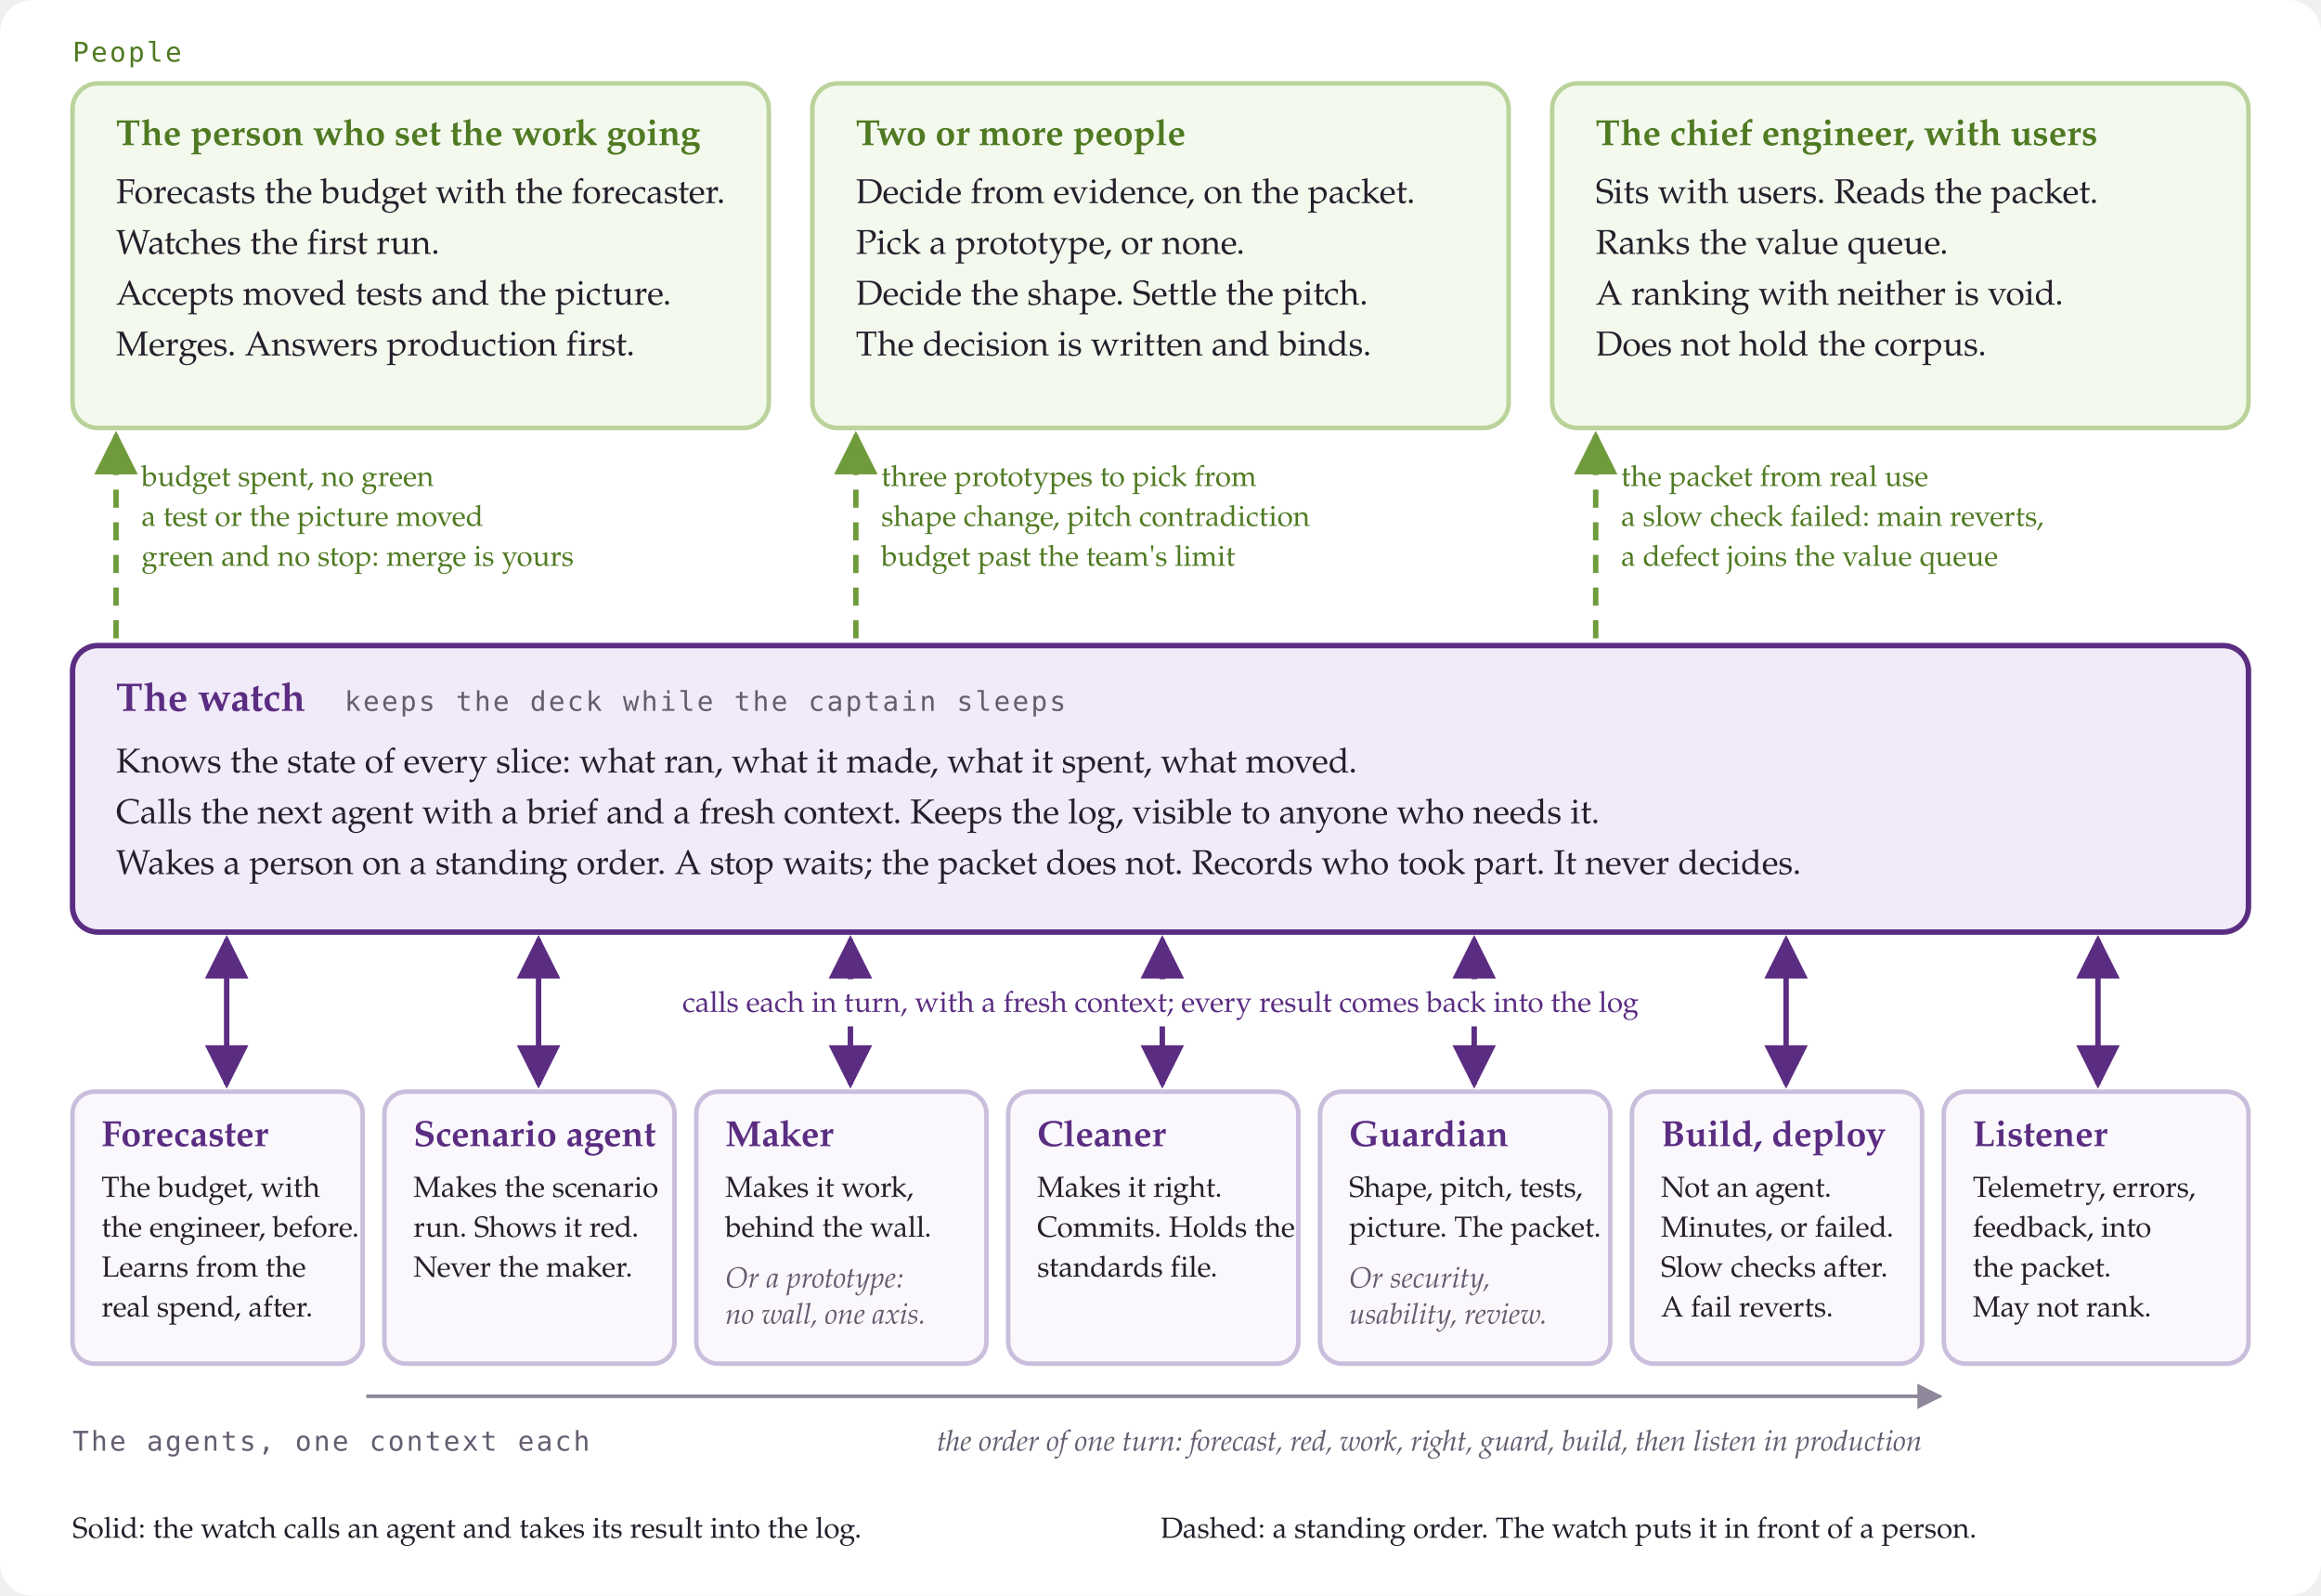
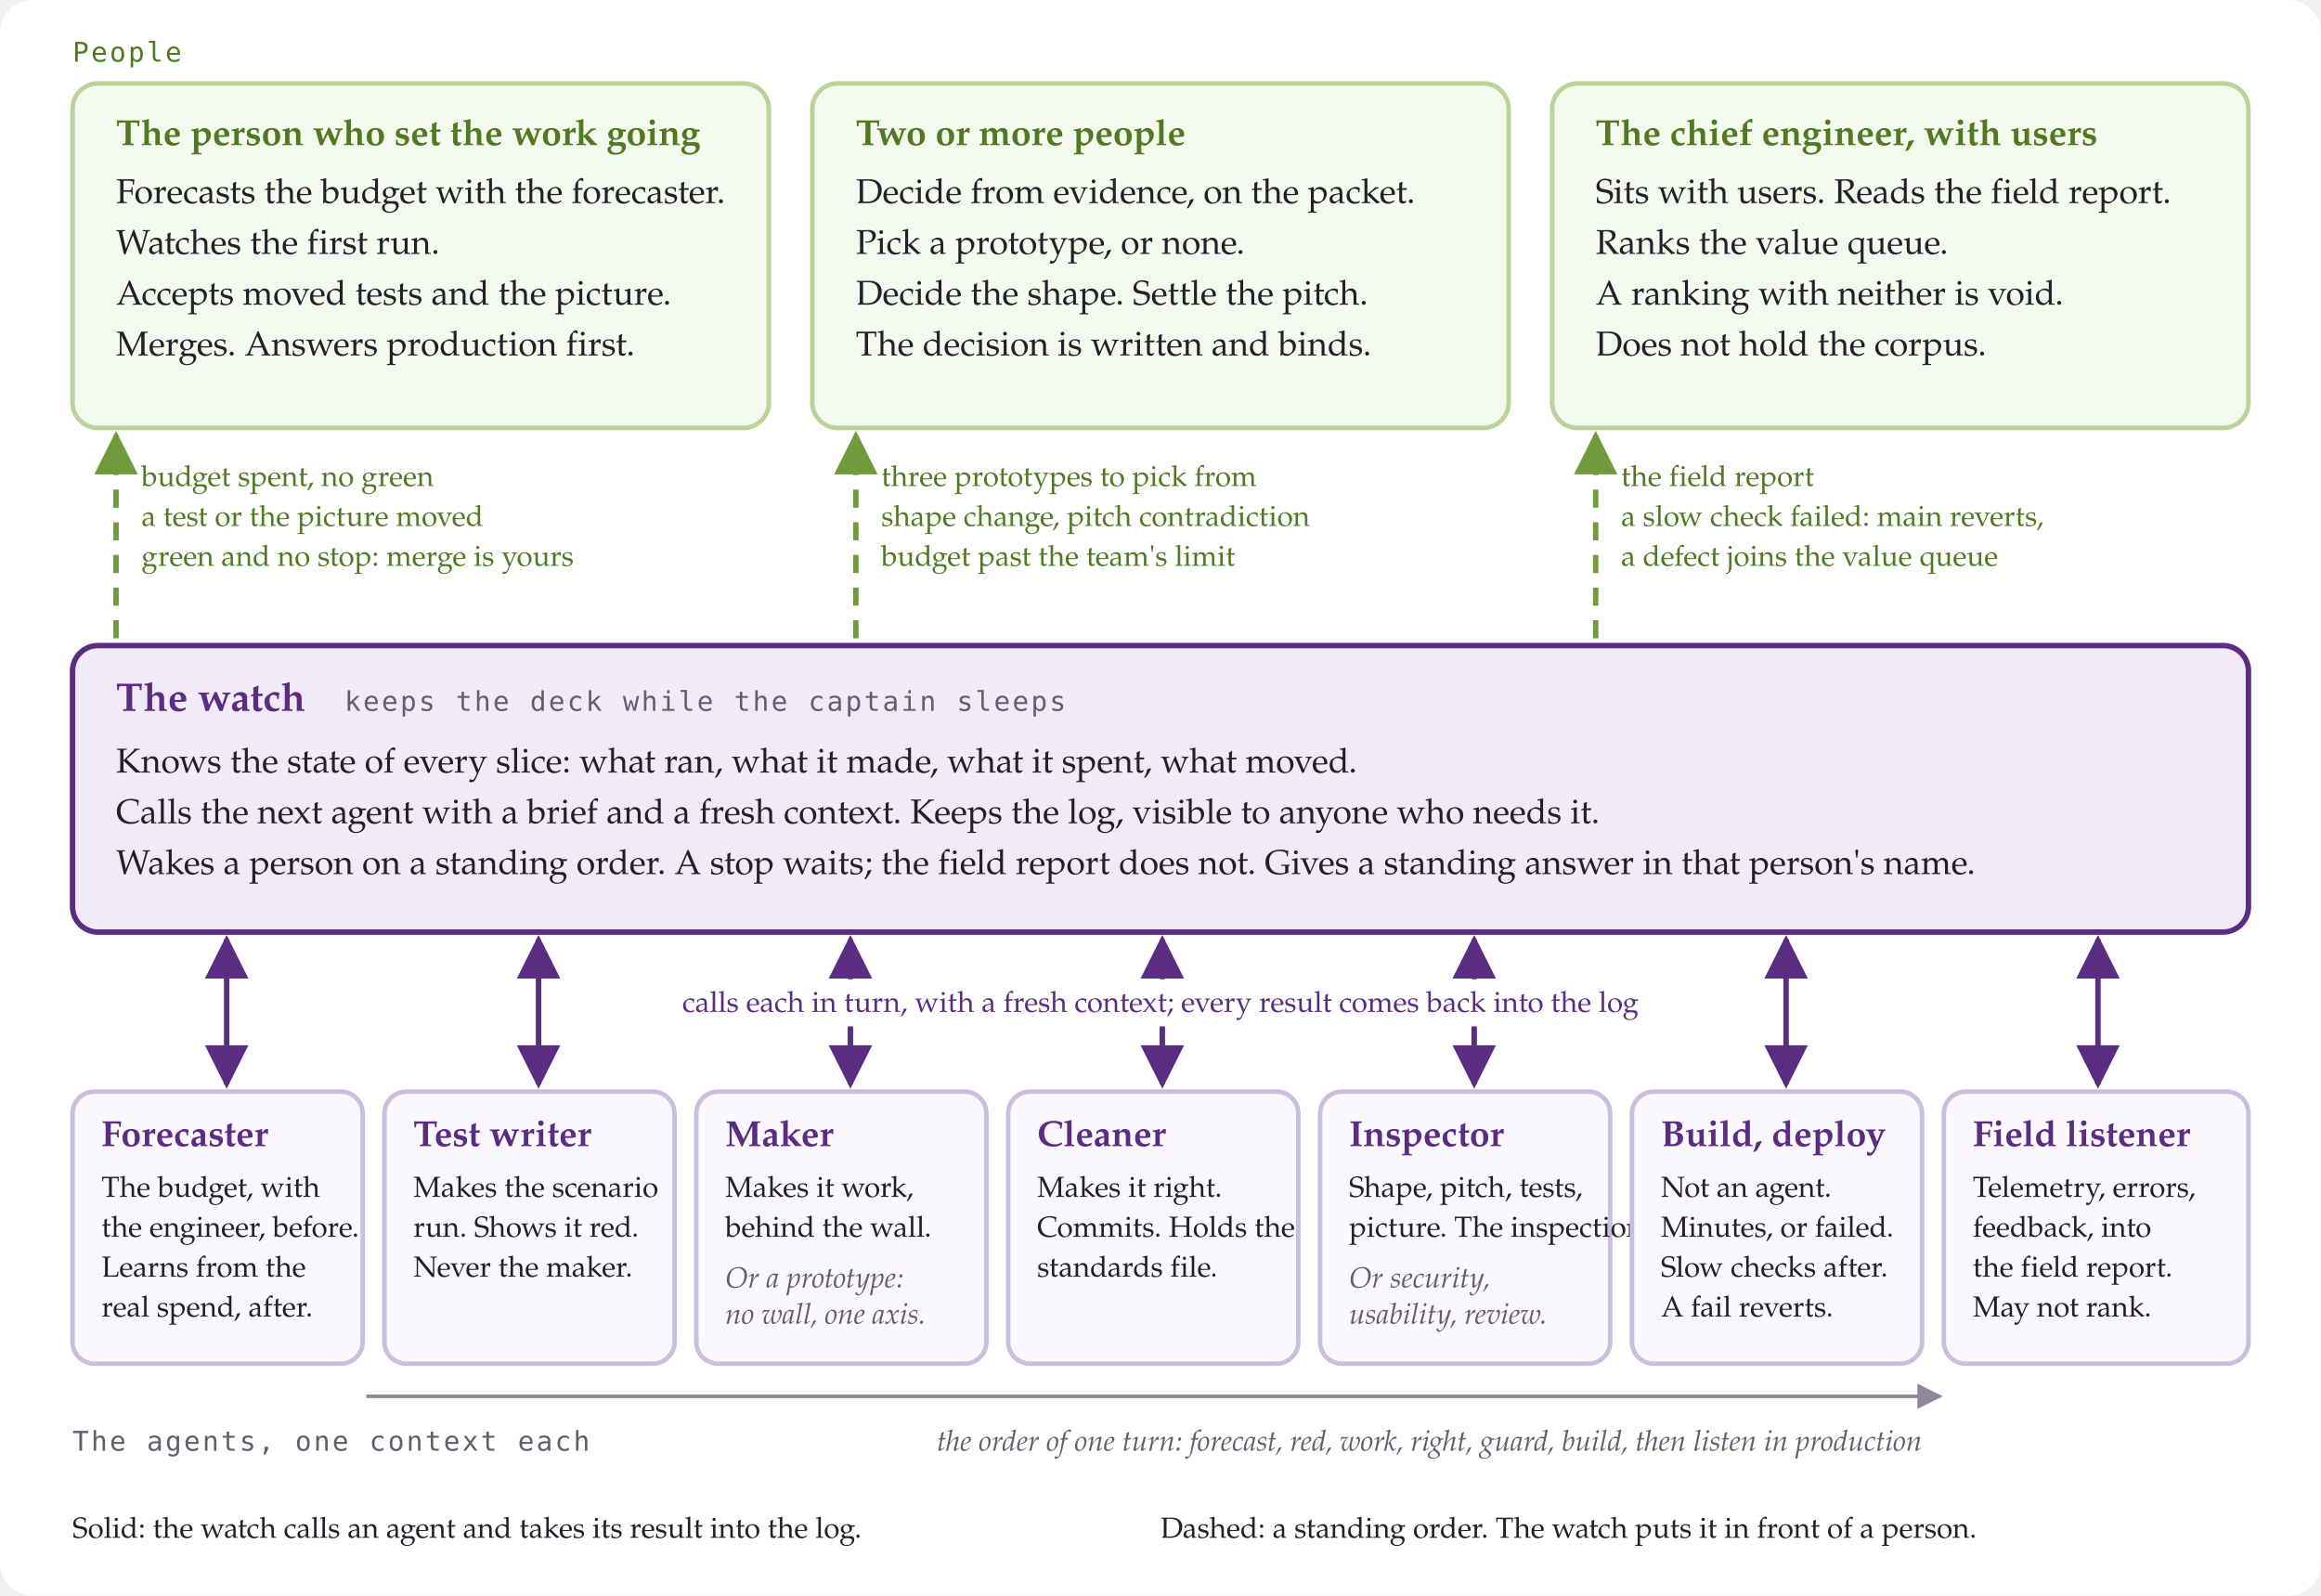
- <svg xmlns="http://www.w3.org/2000/svg" viewBox="0 0 1280 880" role="img" aria-label="The watch sits between the people and the agents. It calls each agent in turn and takes every result into the log. On a standing order it wakes a person and waits. It never decides." font-family="Iowan Old Style, Palatino Linotype, Palatino, P052, Liberation Serif, DejaVu Serif, Georgia, serif">
+ <svg xmlns="http://www.w3.org/2000/svg" viewBox="0 0 1280 880" role="img" aria-label="The watch sits between the people and the agents. It calls each agent in turn and takes every result into the log. On a standing order it wakes a person and waits. On a standing answer it acts in that person's name." font-family="Iowan Old Style, Palatino Linotype, Palatino, P052, Liberation Serif, DejaVu Serif, Georgia, serif">
  <defs>
    <marker id="arr" viewBox="0 0 10 10" refX="9" refY="5" markerWidth="8" markerHeight="8" orient="auto-start-reverse">
      <path d="M0,0 L10,5 L0,10 z" fill="#5b2d82" />
    </marker>
    <marker id="arr-dash" viewBox="0 0 10 10" refX="9" refY="5" markerWidth="8" markerHeight="8" orient="auto-start-reverse">
      <path d="M0,0 L10,5 L0,10 z" fill="#6f9b3c" />
    </marker>
    <marker id="arr-thin" viewBox="0 0 10 10" refX="9" refY="5" markerWidth="7" markerHeight="7" orient="auto-start-reverse">
      <path d="M0,0 L10,5 L0,10 z" fill="#8f879a" />
    </marker>
    <style>
      .box { fill: #faf8fc; stroke: #c9bedb; stroke-width: 2.5; }
      .pbox { fill: #f4f9ee; stroke: #b9d39a; stroke-width: 2.5; }
      .wbox { fill: #f1eaf8; stroke: #5b2d82; stroke-width: 3; }
      .move { font-size: 22px; font-weight: 700; fill: #5b2d82; }
      .name { font-size: 20px; font-weight: 700; fill: #5b2d82; }
      .pname { font-size: 20px; font-weight: 700; fill: #4f7a22; }
      .who { font-size: 15px; letter-spacing: .08em; text-transform: uppercase; font-family: ui-monospace, Menlo, Consolas, monospace; }
      .people { fill: #4f7a22; }
      .harness { fill: #655c70; }
      .line { font-size: 19px; fill: #241f2b; }
      .small { font-size: 16px; fill: #241f2b; }
      .note { font-size: 16px; fill: #655c70; font-style: italic; }
      .arrow { stroke: #5b2d82; stroke-width: 3; fill: none; }
      .stop { stroke: #6f9b3c; stroke-width: 3; fill: none; stroke-dasharray: 10 8; }
      .thin { stroke: #8f879a; stroke-width: 2; fill: none; }
      .stoplbl { font-size: 16px; fill: #4f7a22; }
      .calllbl { font-size: 16px; fill: #5b2d82; }
    </style>
  </defs>
  <rect x="0" y="0" width="1280" height="880" rx="18" fill="#ffffff" />
  <text class="who people" x="40" y="34">People</text>
  <rect class="pbox" x="40" y="46" width="384" height="190" rx="14" />
  <text class="pname" x="64" y="80">The person who set the work going</text>
  <text class="line" x="64" y="112">Forecasts the budget with the forecaster.</text>
  <text class="line" x="64" y="140">Watches the first run.</text>
  <text class="line" x="64" y="168">Accepts moved tests and the picture.</text>
  <text class="line" x="64" y="196">Merges. Answers production first.</text>
  <rect class="pbox" x="448" y="46" width="384" height="190" rx="14" />
  <text class="pname" x="472" y="80">Two or more people</text>
  <text class="line" x="472" y="112">Decide from evidence, on the packet.</text>
  <text class="line" x="472" y="140">Pick a prototype, or none.</text>
  <text class="line" x="472" y="168">Decide the shape. Settle the pitch.</text>
  <text class="line" x="472" y="196">The decision is written and binds.</text>
  <rect class="pbox" x="856" y="46" width="384" height="190" rx="14" />
  <text class="pname" x="880" y="80">The chief engineer, with users</text>
-   <text class="line" x="880" y="112">Sits with users. Reads the packet.</text>
+   <text class="line" x="880" y="112">Sits with users. Reads the field report.</text>
  <text class="line" x="880" y="140">Ranks the value queue.</text>
  <text class="line" x="880" y="168">A ranking with neither is void.</text>
  <text class="line" x="880" y="196">Does not hold the corpus.</text>
  <path class="stop" d="M64,352 L64,240" marker-end="url(#arr-dash)" />
  <text class="stoplbl" x="78" y="268">budget spent, no green</text>
  <text class="stoplbl" x="78" y="290">a test or the picture moved</text>
  <text class="stoplbl" x="78" y="312">green and no stop: merge is yours</text>
  <path class="stop" d="M472,352 L472,240" marker-end="url(#arr-dash)" />
  <text class="stoplbl" x="486" y="268">three prototypes to pick from</text>
  <text class="stoplbl" x="486" y="290">shape change, pitch contradiction</text>
  <text class="stoplbl" x="486" y="312">budget past the team's limit</text>
  <path class="stop" d="M880,352 L880,240" marker-end="url(#arr-dash)" />
-   <text class="stoplbl" x="894" y="268">the packet from real use</text>
+   <text class="stoplbl" x="894" y="268">the field report</text>
  <text class="stoplbl" x="894" y="290">a slow check failed: main reverts,</text>
  <text class="stoplbl" x="894" y="312">a defect joins the value queue</text>
  <rect class="wbox" x="40" y="356" width="1200" height="158" rx="14" />
  <text class="move" x="64" y="392">The watch</text>
  <text class="who harness" x="190" y="392">keeps the deck while the captain sleeps</text>
  <text class="line" x="64" y="426">Knows the state of every slice: what ran, what it made, what it spent, what moved.</text>
  <text class="line" x="64" y="454">Calls the next agent with a brief and a fresh context. Keeps the log, visible to anyone who needs it.</text>
-   <text class="line" x="64" y="482">Wakes a person on a standing order. A stop waits; the packet does not. Records who took part. It never decides.</text>
+   <text class="line" x="64" y="482">Wakes a person on a standing order. A stop waits; the field report does not. Gives a standing answer in that person's name.</text>
  <path class="arrow" d="M125,518 L125,598" marker-start="url(#arr)" marker-end="url(#arr)" />
  <path class="arrow" d="M297,518 L297,598" marker-start="url(#arr)" marker-end="url(#arr)" />
  <path class="arrow" d="M469,518 L469,598" marker-start="url(#arr)" marker-end="url(#arr)" />
  <path class="arrow" d="M641,518 L641,598" marker-start="url(#arr)" marker-end="url(#arr)" />
  <path class="arrow" d="M813,518 L813,598" marker-start="url(#arr)" marker-end="url(#arr)" />
  <path class="arrow" d="M985,518 L985,598" marker-start="url(#arr)" marker-end="url(#arr)" />
  <path class="arrow" d="M1157,518 L1157,598" marker-start="url(#arr)" marker-end="url(#arr)" />
  <rect x="340" y="540" width="600" height="26" fill="#ffffff" />
  <text class="calllbl" x="640" y="558" text-anchor="middle">calls each in turn, with a fresh context; every result comes back into the log</text>
  <rect class="box" x="40" y="602" width="160" height="150" rx="12" />
  <text class="name" x="56" y="632">Forecaster</text>
  <text class="small" x="56" y="660">The budget, with</text>
  <text class="small" x="56" y="682">the engineer, before.</text>
  <text class="small" x="56" y="704">Learns from the</text>
  <text class="small" x="56" y="726">real spend, after.</text>
  <rect class="box" x="212" y="602" width="160" height="150" rx="12" />
-   <text class="name" x="228" y="632">Scenario agent</text>
+   <text class="name" x="228" y="632">Test writer</text>
  <text class="small" x="228" y="660">Makes the scenario</text>
  <text class="small" x="228" y="682">run. Shows it red.</text>
  <text class="small" x="228" y="704">Never the maker.</text>
  <rect class="box" x="384" y="602" width="160" height="150" rx="12" />
  <text class="name" x="400" y="632">Maker</text>
  <text class="small" x="400" y="660">Makes it work,</text>
  <text class="small" x="400" y="682">behind the wall.</text>
  <text class="note" x="400" y="710">Or a prototype:</text>
  <text class="note" x="400" y="730">no wall, one axis.</text>
  <rect class="box" x="556" y="602" width="160" height="150" rx="12" />
  <text class="name" x="572" y="632">Cleaner</text>
  <text class="small" x="572" y="660">Makes it right.</text>
  <text class="small" x="572" y="682">Commits. Holds the</text>
  <text class="small" x="572" y="704">standards file.</text>
  <rect class="box" x="728" y="602" width="160" height="150" rx="12" />
-   <text class="name" x="744" y="632">Guardian</text>
+   <text class="name" x="744" y="632">Inspector</text>
  <text class="small" x="744" y="660">Shape, pitch, tests,</text>
-   <text class="small" x="744" y="682">picture. The packet.</text>
+   <text class="small" x="744" y="682">picture. The inspection report.</text>
  <text class="note" x="744" y="710">Or security,</text>
  <text class="note" x="744" y="730">usability, review.</text>
  <rect class="box" x="900" y="602" width="160" height="150" rx="12" />
  <text class="name" x="916" y="632">Build, deploy</text>
  <text class="small" x="916" y="660">Not an agent.</text>
  <text class="small" x="916" y="682">Minutes, or failed.</text>
  <text class="small" x="916" y="704">Slow checks after.</text>
  <text class="small" x="916" y="726">A fail reverts.</text>
  <rect class="box" x="1072" y="602" width="168" height="150" rx="12" />
-   <text class="name" x="1088" y="632">Listener</text>
+   <text class="name" x="1088" y="632">Field listener</text>
  <text class="small" x="1088" y="660">Telemetry, errors,</text>
  <text class="small" x="1088" y="682">feedback, into</text>
-   <text class="small" x="1088" y="704">the packet.</text>
+   <text class="small" x="1088" y="704">the field report.</text>
  <text class="small" x="1088" y="726">May not rank.</text>
  <path class="thin" d="M202,770 L1070,770" marker-end="url(#arr-thin)" />
  <text class="who harness" x="40" y="800">The agents, one context each</text>
  <text class="note" x="1060" y="800" text-anchor="end">the order of one turn: forecast, red, work, right, guard, build, then listen in production</text>
  <text class="small" x="40" y="848">Solid: the watch calls an agent and takes its result into the log.</text>
  <text class="small" x="640" y="848">Dashed: a standing order. The watch puts it in front of a person.</text>
</svg>
